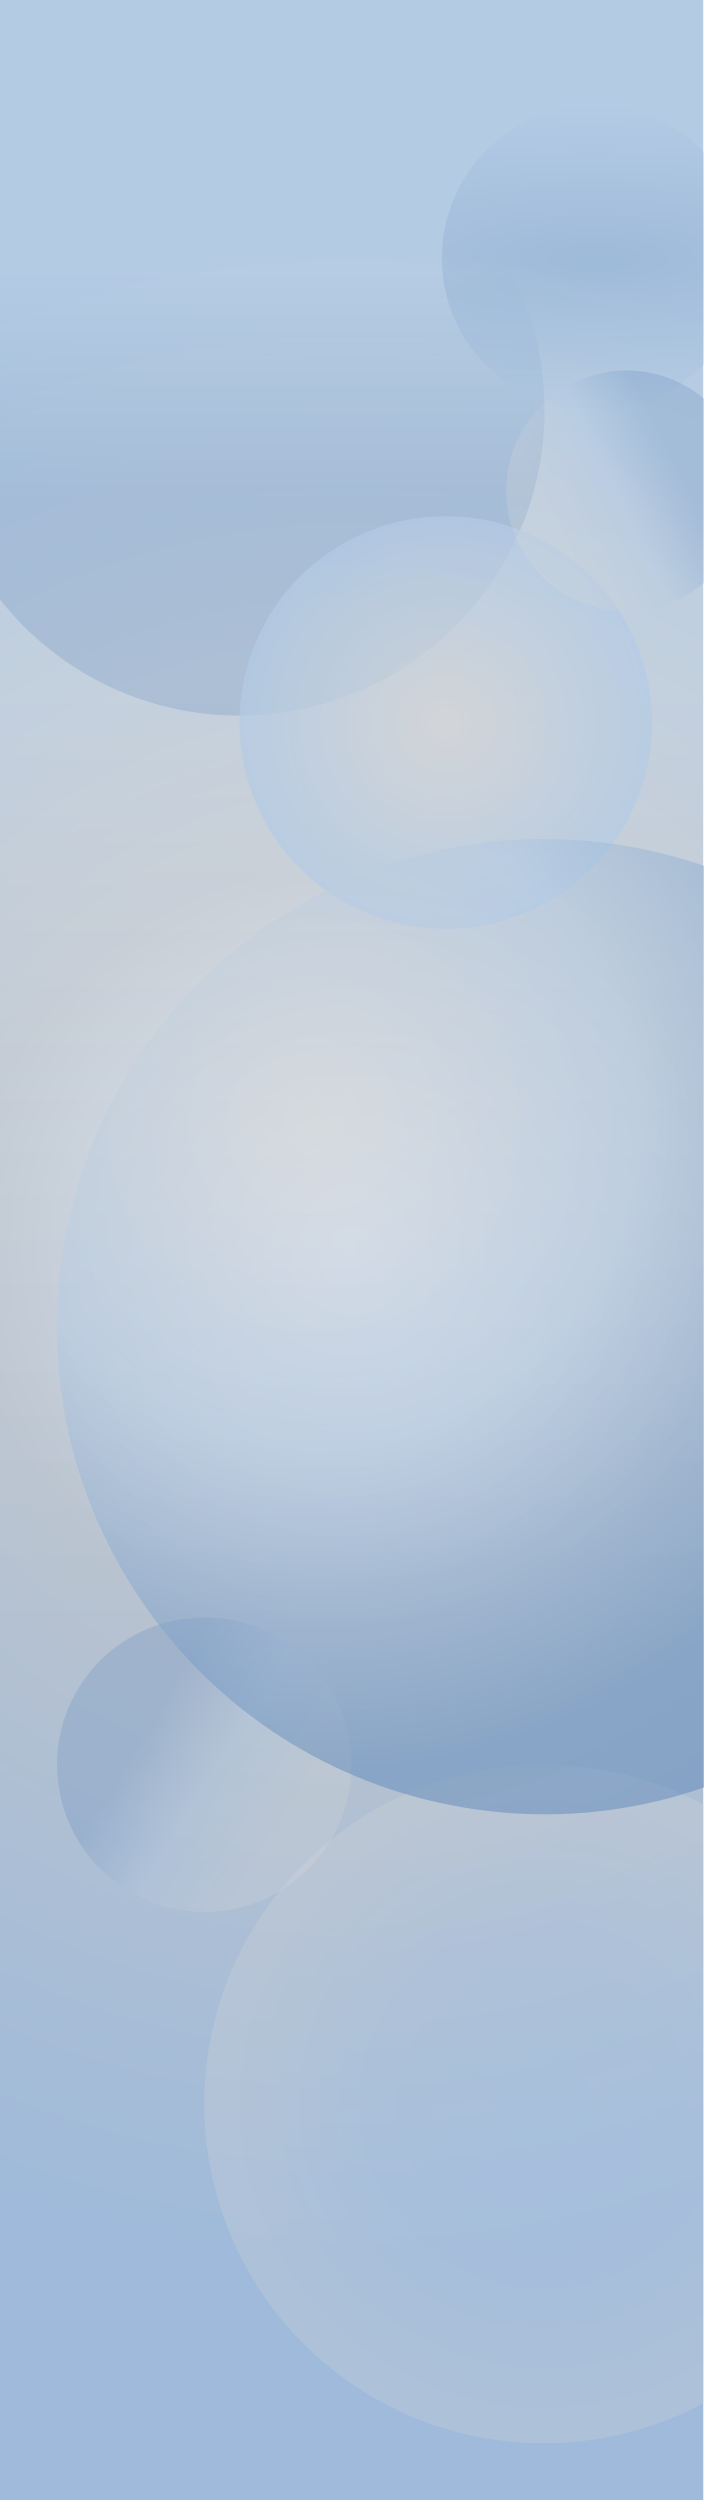
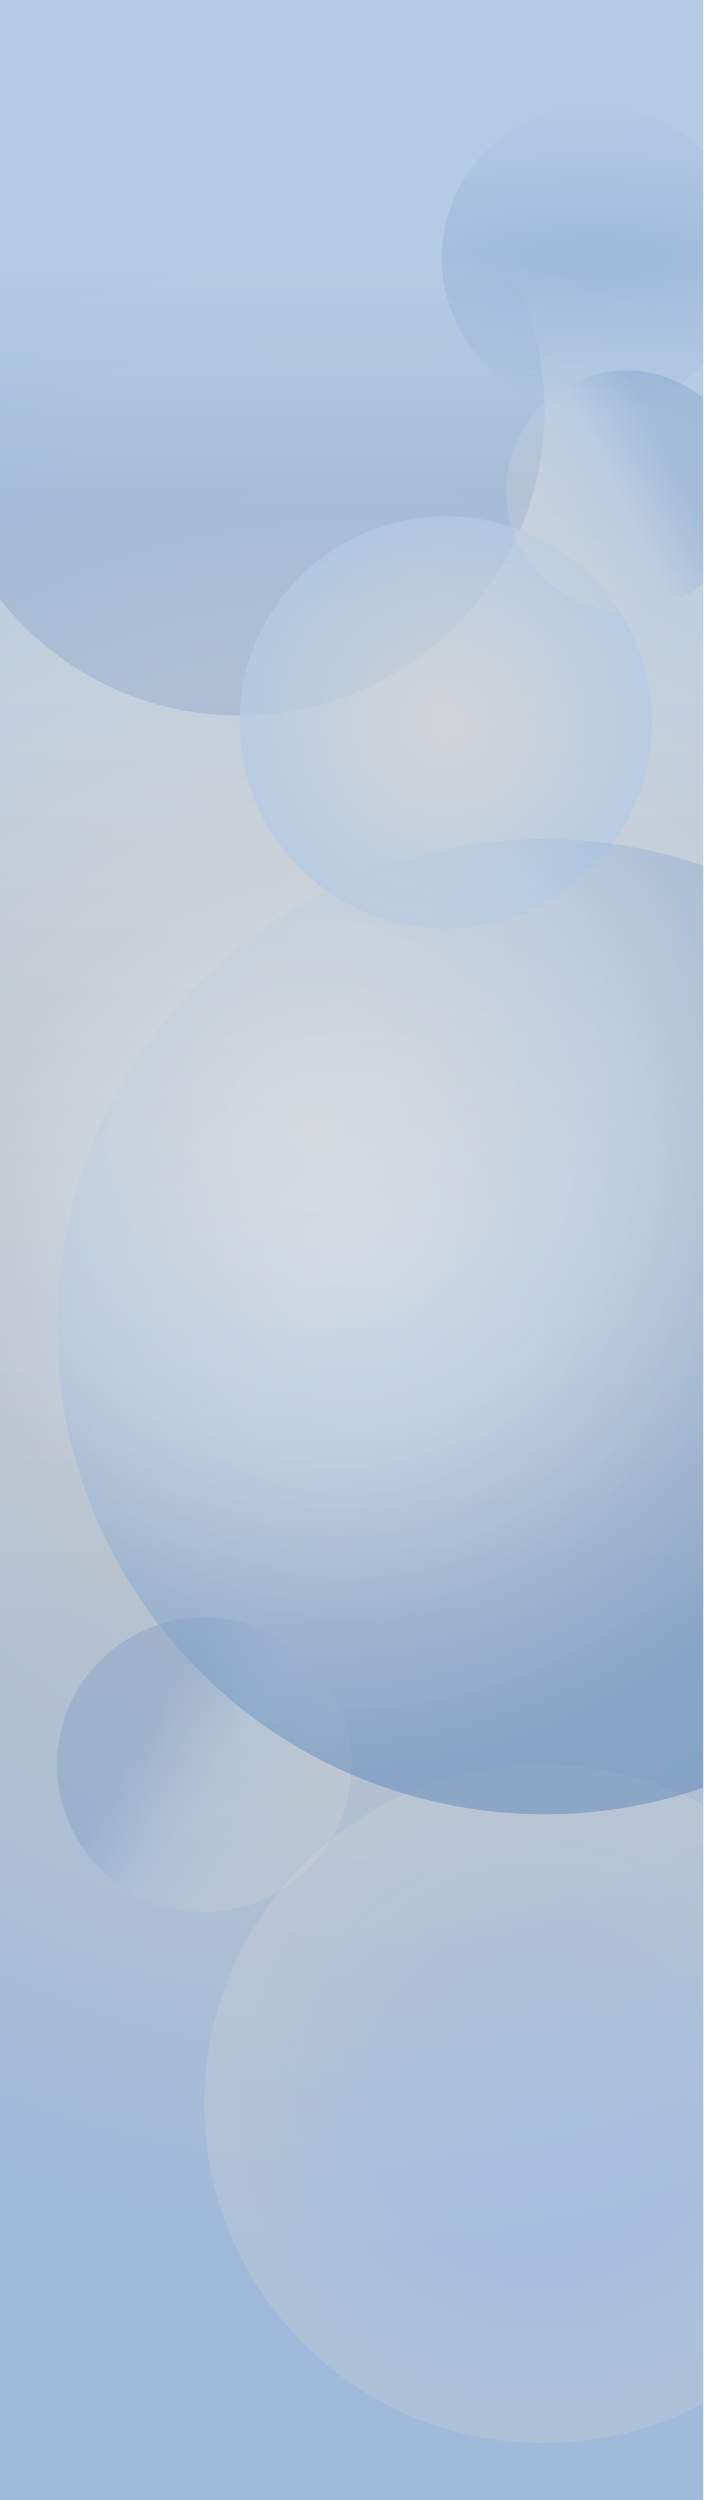
<svg xmlns="http://www.w3.org/2000/svg" width="100%" height="100%" viewBox="0 0 1080 3840" version="1.1" xml:space="preserve" style="fill-rule:evenodd;clip-rule:evenodd;stroke-linejoin:round;stroke-miterlimit:2;">
  <g>
-     <path d="M-0,0L1080,0L1080,3840L-0,3840L-0,0Z" style="fill:url(#_Linear1);" />
+     <path d="M0,0L1080,0L1080,3840L0,3840L0,0Z" style="fill:url(#_Linear1);" />
  </g>
-   <rect x="-0" y="0" width="1080" height="3840" style="fill:url(#_Radial2);" />
-   <circle cx="834.891" cy="3231.7" r="521.079" style="fill:url(#_Radial3);" />
-   <circle cx="367.838" cy="630.639" r="468.564" style="fill:url(#_Linear4);" />
-   <circle cx="913.003" cy="396.358" r="234.282" style="fill:url(#_Radial5);" />
+   <rect x="0" y="0" width="1080" height="3840" style="fill:url(#_Radial2);" />
+   <path d="M1080,3691.57C1006.93,3730.63 923.475,3752.78 834.891,3752.78C547.3,3752.78 313.812,3519.29 313.812,3231.7C313.812,2944.11 547.3,2710.62 834.891,2710.62C923.475,2710.62 1006.93,2732.77 1080,2771.84L1080,3691.57Z" style="fill:url(#_Radial3);" />
+   <path d="M0,340.496C85.843,231.85 218.756,162.076 367.838,162.076C626.445,162.076 836.402,372.032 836.402,630.639C836.402,889.247 626.445,1099.2 367.838,1099.2C218.756,1099.2 85.843,1029.43 0,920.783L0,340.496Z" style="fill:url(#_Linear4);" />
+   <path d="M1080,560.609C1037.49,603.825 978.352,630.639 913.003,630.639C783.699,630.639 678.721,525.661 678.721,396.358C678.721,267.054 783.699,162.076 913.003,162.076C978.352,162.076 1037.49,188.89 1080,232.106L1080,560.609Z" style="fill:url(#_Radial5);" />
  <path d="M303.356,2936.57C178.653,2930.8 82.095,2824.87 87.866,2700.16C93.636,2575.46 199.565,2478.9 324.268,2484.68C448.971,2490.45 545.529,2596.37 539.758,2721.08C533.987,2845.78 428.059,2942.34 303.356,2936.57Z" style="fill:url(#_Linear6);" />
  <circle cx="684.653" cy="1109.8" r="316.815" style="fill:url(#_Radial7);" />
-   <path d="M811.2,647.519C869.904,564.063 985.32,543.968 1068.78,602.672C1152.23,661.376 1172.33,776.792 1113.62,860.248C1054.92,943.703 939.503,963.799 856.047,905.095C772.591,846.391 752.496,730.975 811.2,647.519Z" style="fill:url(#_Linear8);" />
-   <path d="M979.976,1302.76C1385.65,1382 1650.67,1775.69 1571.43,2181.37C1492.19,2587.05 1098.5,2852.07 692.827,2772.83C287.152,2693.59 22.129,2299.9 101.37,1894.22C180.611,1488.55 574.301,1223.52 979.976,1302.76Z" style="fill:url(#_Radial9);" />
+   <path d="M1080,896.587C1017.38,948.21 925.61,954.026 856.047,905.095C772.591,846.391 752.496,730.975 811.2,647.519C869.904,564.063 985.32,543.968 1068.78,602.672C1072.65,605.401 1076.4,608.252 1080,611.216L1080,896.587Z" style="fill:url(#_Linear8);" />
+   <path d="M1080,2746C959.517,2787.61 826.826,2799 692.827,2772.83C287.152,2693.59 22.129,2299.9 101.37,1894.22C180.611,1488.55 574.301,1223.52 979.976,1302.76C1014.37,1309.48 1047.75,1318.46 1080,1329.51L1080,2746Z" style="fill:url(#_Radial9);" />
  <defs>
    <linearGradient id="_Linear1" x1="0" y1="0" x2="1" y2="0" gradientUnits="userSpaceOnUse" gradientTransform="matrix(8.95106e-14,-1461.82,1461.82,8.95106e-14,540,2507.44)">
      <stop offset="0" style="stop-color:#5e88ba;stop-opacity:1" />
      <stop offset="1" style="stop-color:#b4cbe4;stop-opacity:1" />
    </linearGradient>
    <radialGradient id="_Radial2" cx="0" cy="0" r="1" gradientUnits="userSpaceOnUse" gradientTransform="matrix(1553.91,0,0,1553.91,540,1920)">
      <stop offset="0" style="stop-color:#fcfbfc;stop-opacity:0.75" />
      <stop offset="0.38" style="stop-color:#d6d6d6;stop-opacity:0.75" />
      <stop offset="1" style="stop-color:#b4cbe4;stop-opacity:0.75" />
    </radialGradient>
    <radialGradient id="_Radial3" cx="0" cy="0" r="1" gradientUnits="userSpaceOnUse" gradientTransform="matrix(346.542,-313.999,313.999,346.542,834.891,3231.7)">
      <stop offset="0" style="stop-color:#b4cbe4;stop-opacity:0.25" />
      <stop offset="0.56" style="stop-color:#bbcde1;stop-opacity:0.25" />
      <stop offset="1" style="stop-color:#d6d6d6;stop-opacity:0.25" />
    </radialGradient>
    <linearGradient id="_Linear4" x1="0" y1="0" x2="1" y2="0" gradientUnits="userSpaceOnUse" gradientTransform="matrix(7.76693e-14,-356.748,1268.44,2.18445e-14,367.838,774)">
      <stop offset="0" style="stop-color:#5e88ba;stop-opacity:0.25" />
      <stop offset="1" style="stop-color:#b4cbe4;stop-opacity:0.25" />
    </linearGradient>
    <radialGradient id="_Radial5" cx="0" cy="0" r="1" gradientUnits="userSpaceOnUse" gradientTransform="matrix(1.43456e-14,-234.282,833.002,5.10067e-14,913.003,396.358)">
      <stop offset="0" style="stop-color:#5e88ba;stop-opacity:0.25" />
      <stop offset="1" style="stop-color:#b4cbe4;stop-opacity:0.25" />
    </radialGradient>
    <linearGradient id="_Linear6" x1="0" y1="0" x2="1" y2="0" gradientUnits="userSpaceOnUse" gradientTransform="matrix(-213.053,-129.465,129.465,-213.053,433.28,2787.86)">
      <stop offset="0" style="stop-color:#d6d6d6;stop-opacity:0.25" />
      <stop offset="0.5" style="stop-color:#b4cbe4;stop-opacity:0.25" />
      <stop offset="1" style="stop-color:#5e88ba;stop-opacity:0.25" />
    </linearGradient>
    <radialGradient id="_Radial7" cx="0" cy="0" r="1" gradientUnits="userSpaceOnUse" gradientTransform="matrix(1.93993e-14,-316.815,316.815,1.93993e-14,684.653,1109.8)">
      <stop offset="0" style="stop-color:#d6d6d6;stop-opacity:0.75" />
      <stop offset="1" style="stop-color:#b4cbe4;stop-opacity:0.75" />
    </radialGradient>
    <linearGradient id="_Linear8" x1="0" y1="0" x2="1" y2="0" gradientUnits="userSpaceOnUse" gradientTransform="matrix(182.768,-90.0947,90.0947,182.768,856.724,802.366)">
      <stop offset="0" style="stop-color:#d6d6d6;stop-opacity:0.25" />
      <stop offset="0.5" style="stop-color:#b4cbe4;stop-opacity:0.25" />
      <stop offset="1" style="stop-color:#5e88ba;stop-opacity:0.25" />
    </linearGradient>
    <radialGradient id="_Radial9" cx="0" cy="0" r="1" gradientUnits="userSpaceOnUse" gradientTransform="matrix(873.515,487.649,-487.649,873.515,482.455,1726.99)">
      <stop offset="0" style="stop-color:#d6d6d6;stop-opacity:0.5" />
      <stop offset="0.5" style="stop-color:#b4cbe4;stop-opacity:0.5" />
      <stop offset="1" style="stop-color:#5e88ba;stop-opacity:0.5" />
    </radialGradient>
  </defs>
</svg>
